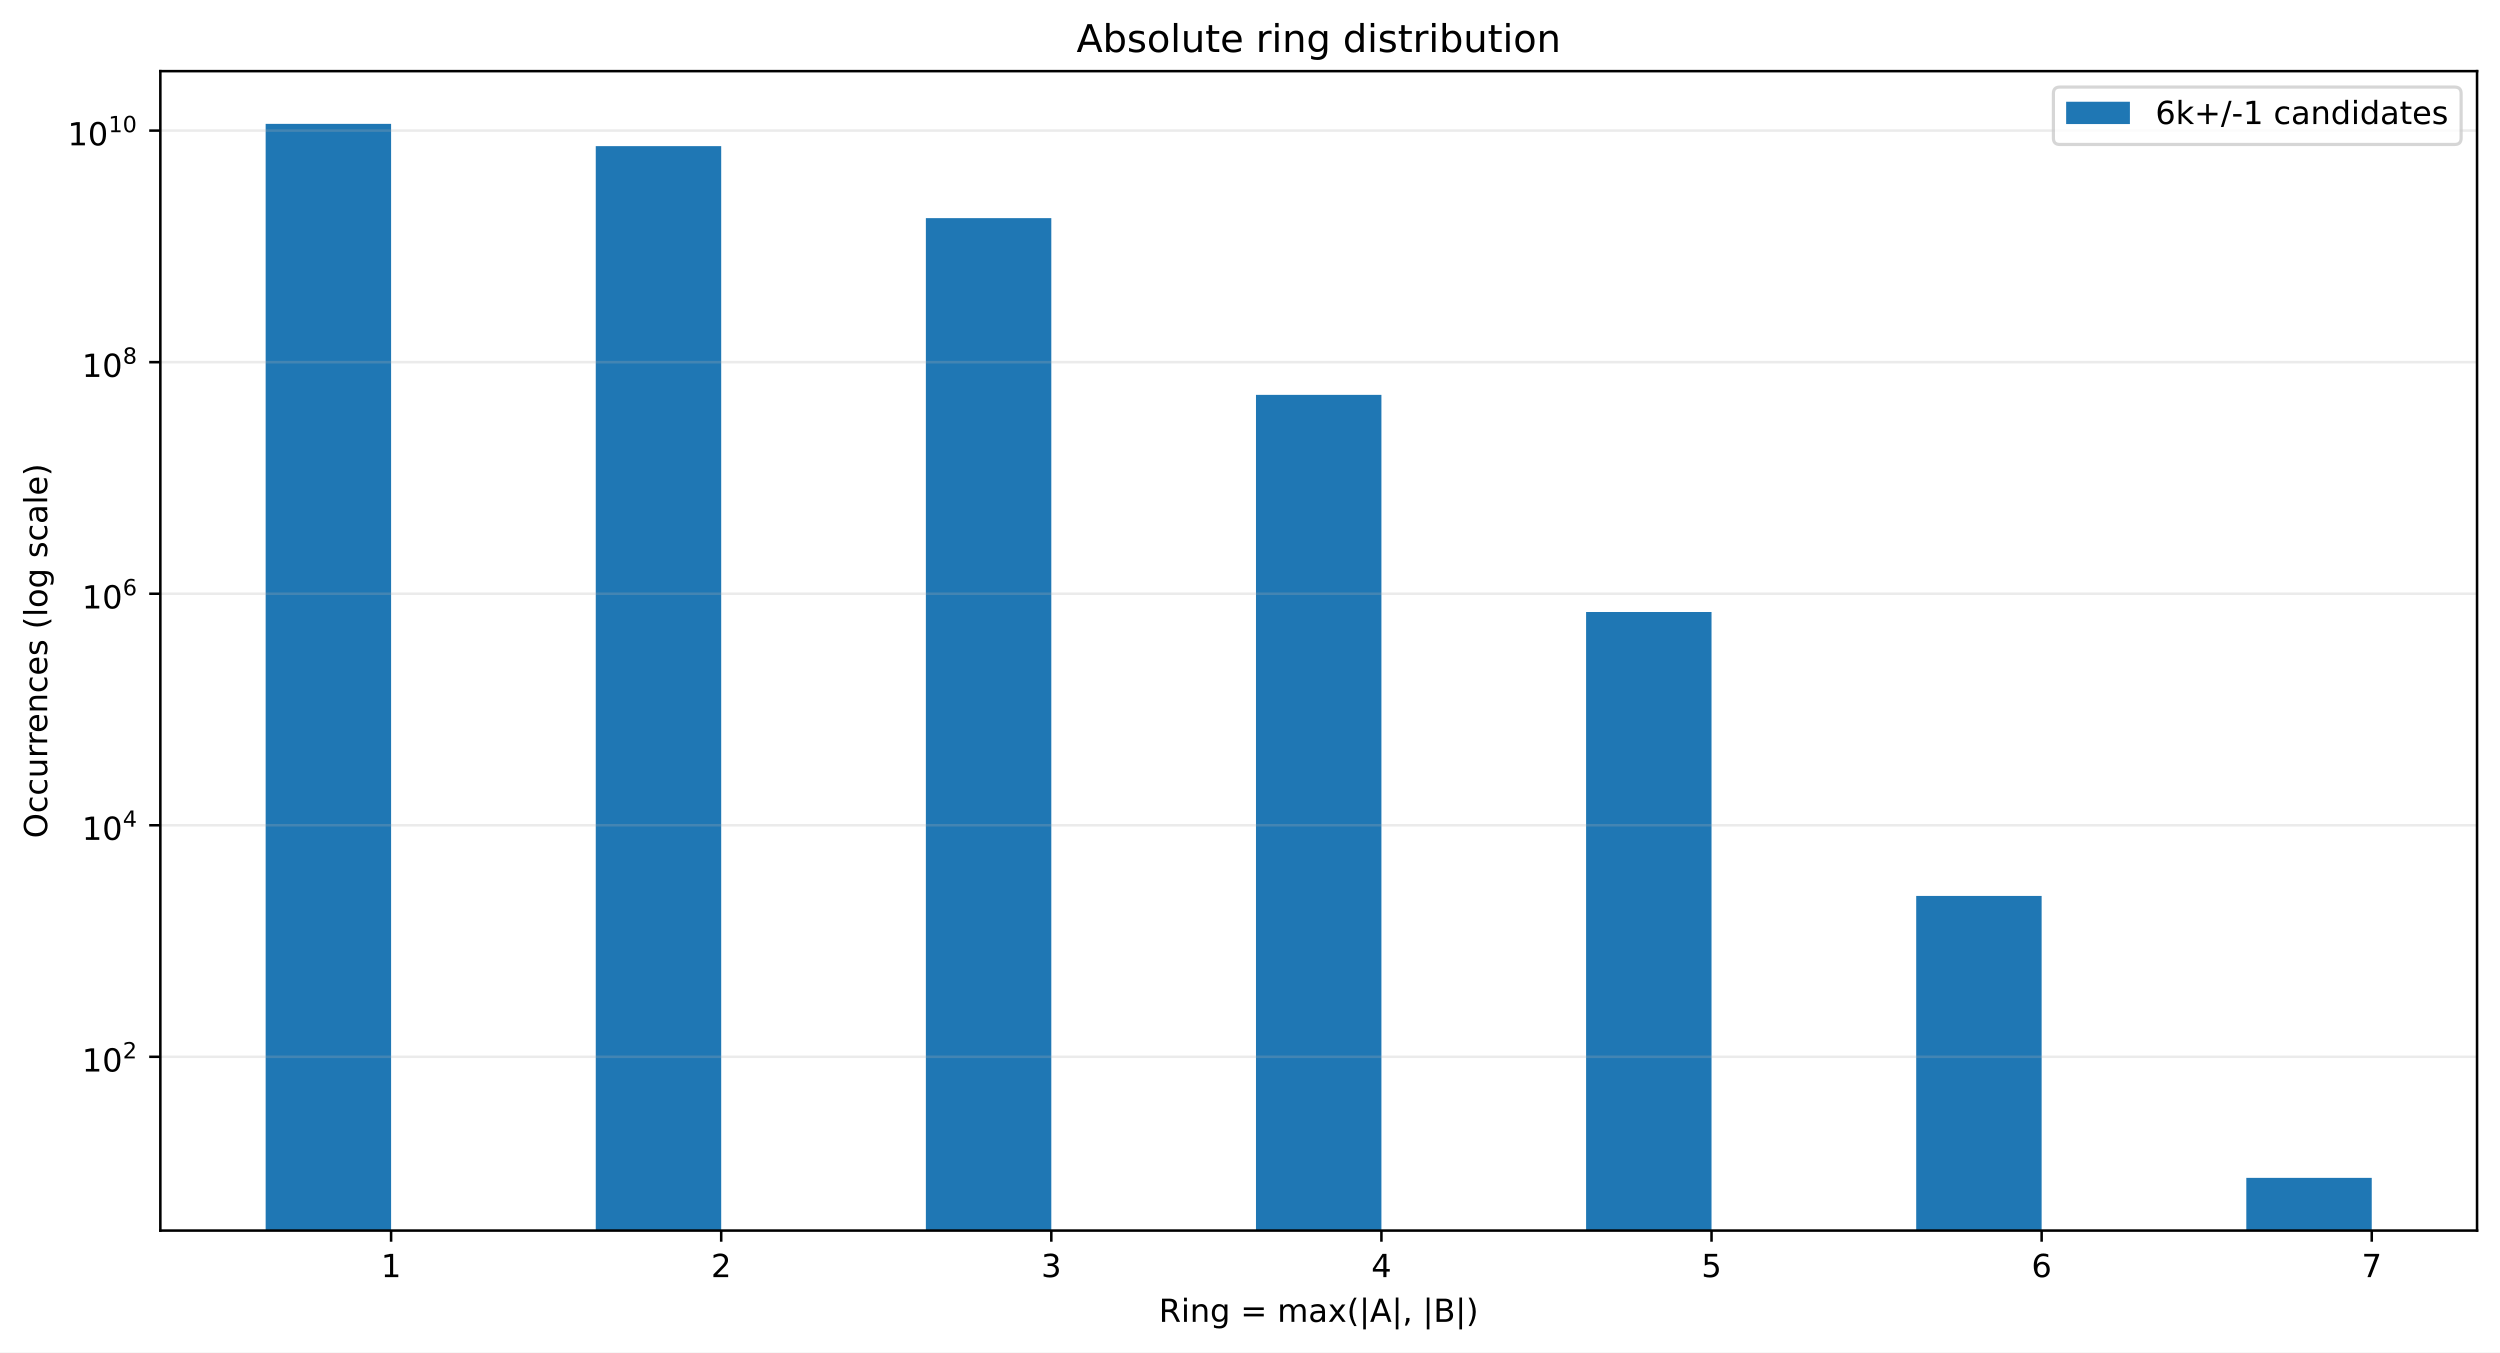
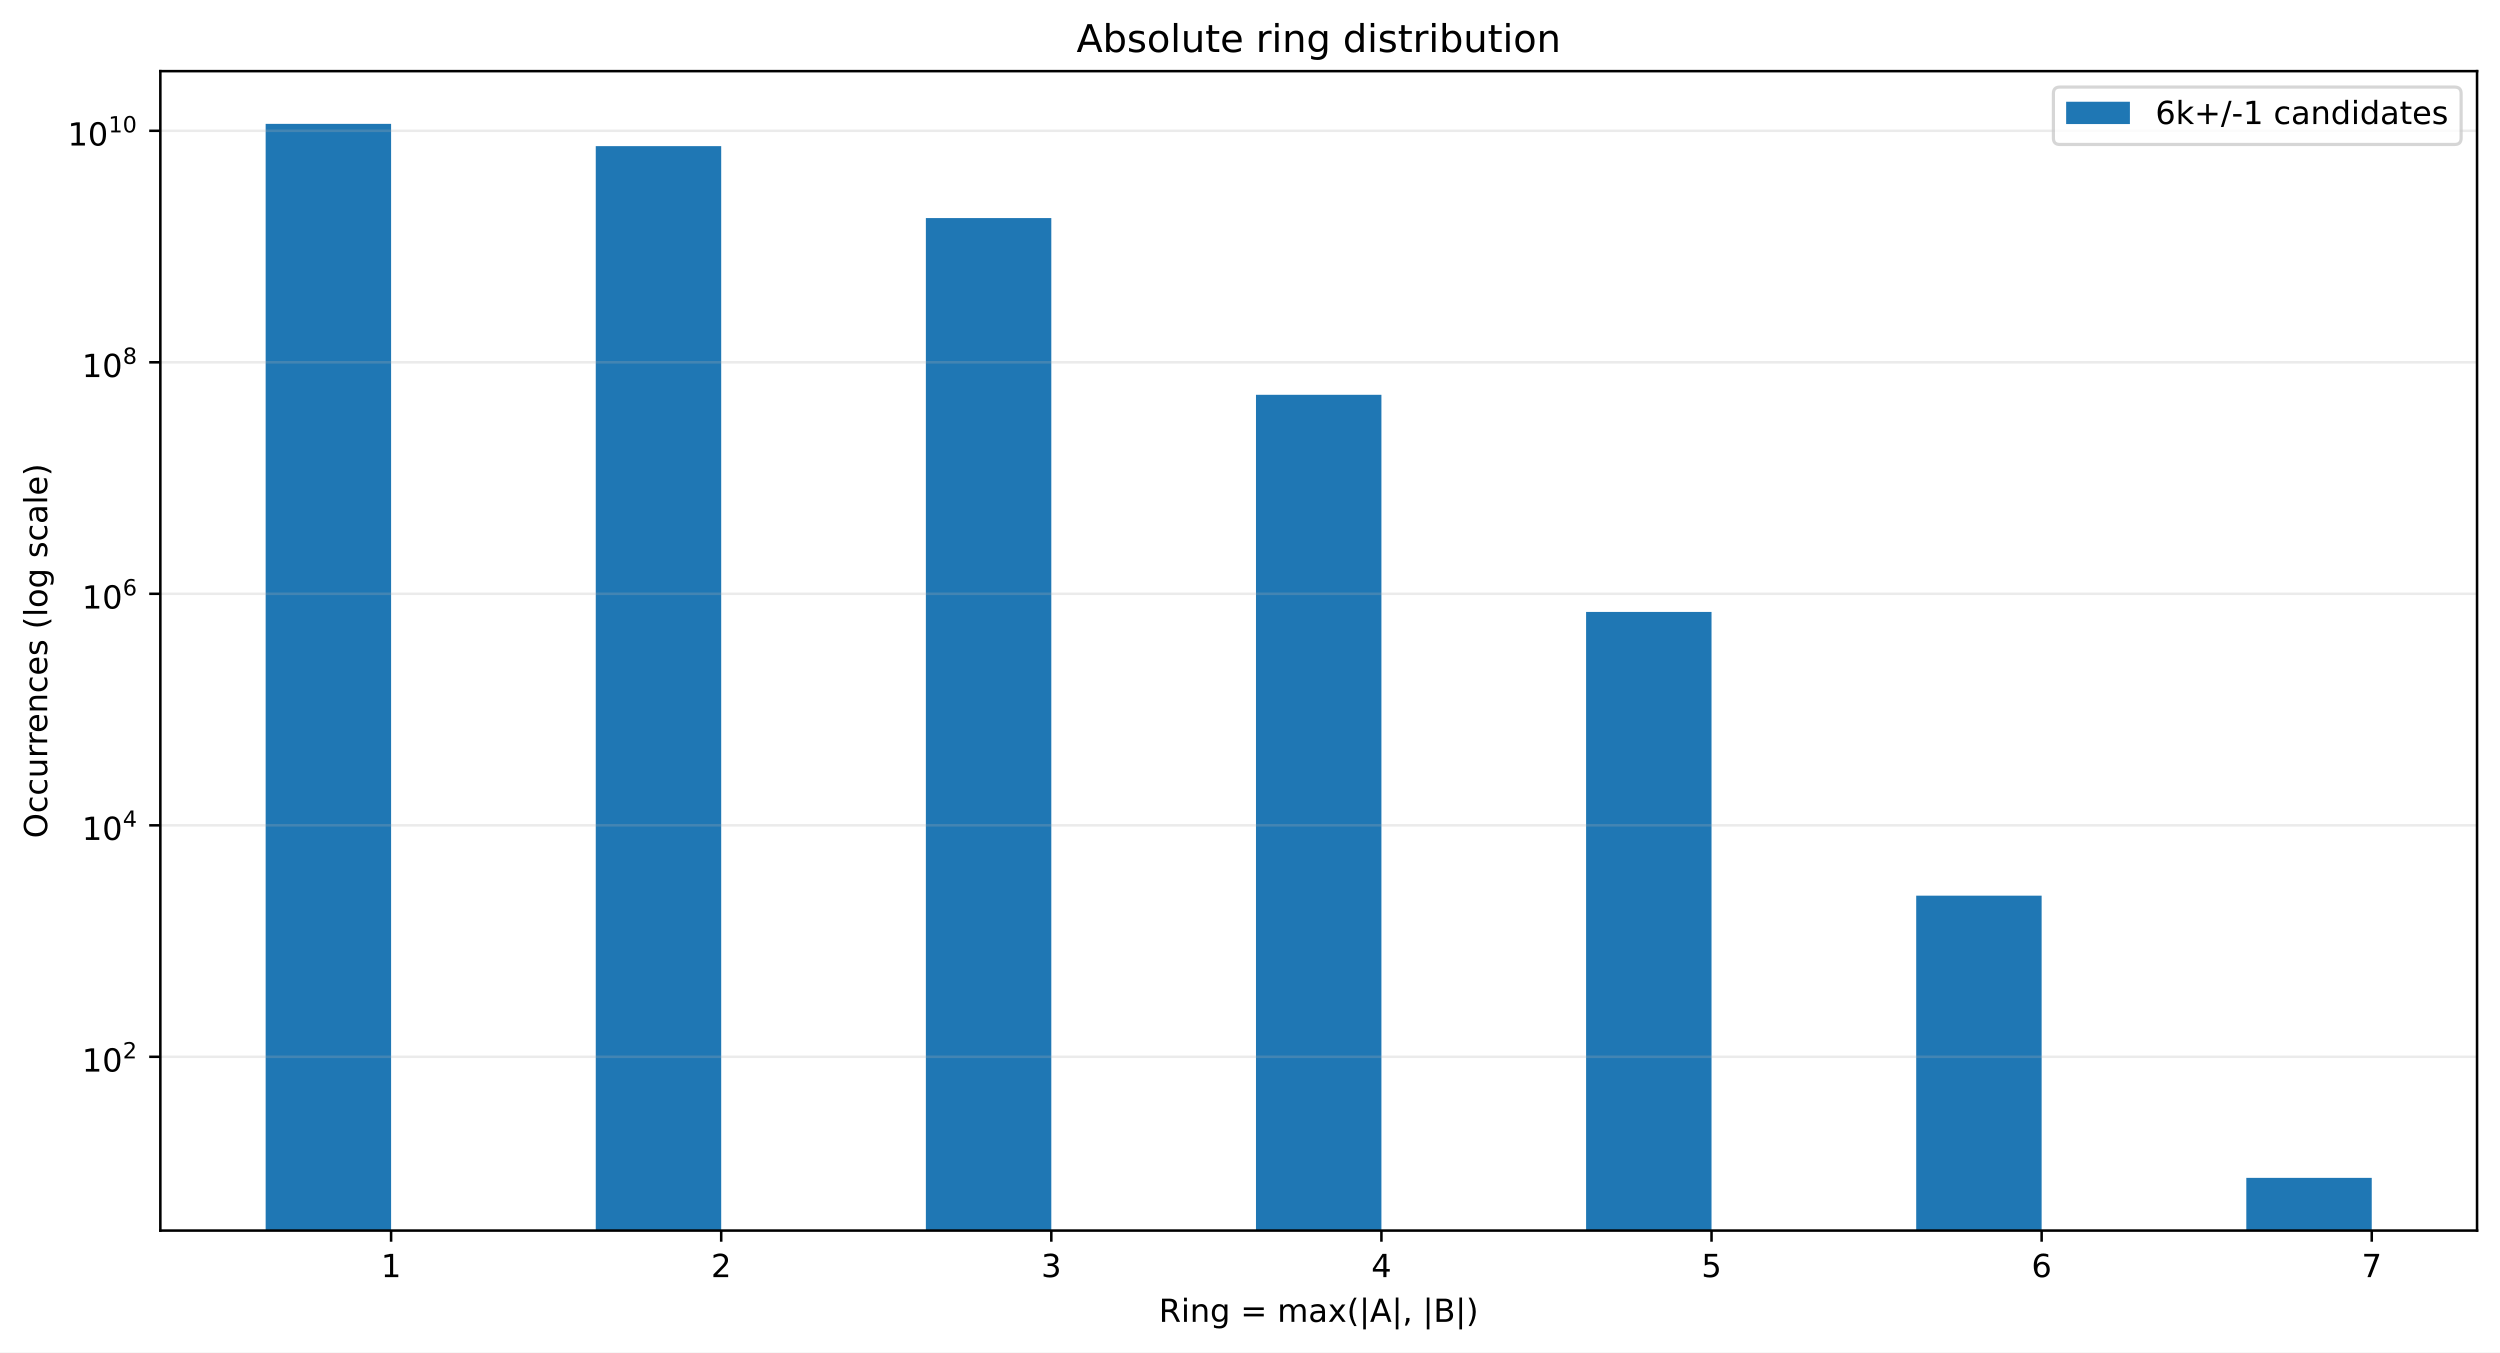
<svg xmlns="http://www.w3.org/2000/svg" xmlns:xlink="http://www.w3.org/1999/xlink" width="784.258pt" height="424.28pt" viewBox="0 0 784.258 424.28" version="1.1">
  <defs>
    <style type="text/css">*{stroke-linejoin: round; stroke-linecap: butt}</style>
  </defs>
  <g id="figure_1">
    <g id="patch_1">
      <path d="M 0 424.28  L 784.258 424.28  L 784.258 0  L 0 0  z " style="fill: #ffffff" />
    </g>
    <g id="axes_1">
      <g id="patch_2">
        <path d="M 50.301 386.036  L 777.058 386.036  L 777.058 22.318  L 50.301 22.318  z " style="fill: #ffffff" />
      </g>
      <g id="patch_3">
-         <path d="M 83.335 36722.651  L 122.687 36722.651  L 122.687 38.851  L 83.335 38.851  z " clip-path="url(#pe3f4ce4b33)" style="fill: #1f77b4" />
+         <path d="M 83.335 36716.42  L 122.687 36716.42  L 122.687 38.851  L 83.335 38.851  z " clip-path="url(#p24b61b0ea2)" style="fill: #1f77b4" />
      </g>
      <g id="patch_4">
-         <path d="M 186.891 36722.651  L 226.243 36722.651  L 226.243 45.841  L 186.891 45.841  z " clip-path="url(#pe3f4ce4b33)" style="fill: #1f77b4" />
+         <path d="M 186.891 36716.42  L 226.243 36716.42  L 226.243 45.84  L 186.891 45.84  z " clip-path="url(#p24b61b0ea2)" style="fill: #1f77b4" />
      </g>
      <g id="patch_5">
-         <path d="M 290.448 36722.651  L 329.799 36722.651  L 329.799 68.42  L 290.448 68.42  z " clip-path="url(#pe3f4ce4b33)" style="fill: #1f77b4" />
+         <path d="M 290.448 36716.42  L 329.799 36716.42  L 329.799 68.415  L 290.448 68.415  z " clip-path="url(#p24b61b0ea2)" style="fill: #1f77b4" />
      </g>
      <g id="patch_6">
-         <path d="M 394.004 36722.651  L 433.355 36722.651  L 433.355 123.865  L 394.004 123.865  z " clip-path="url(#pe3f4ce4b33)" style="fill: #1f77b4" />
+         <path d="M 394.004 36716.42  L 433.355 36716.42  L 433.355 123.85  L 394.004 123.85  z " clip-path="url(#p24b61b0ea2)" style="fill: #1f77b4" />
      </g>
      <g id="patch_7">
-         <path d="M 497.56 36722.651  L 536.912 36722.651  L 536.912 191.987  L 497.56 191.987  z " clip-path="url(#pe3f4ce4b33)" style="fill: #1f77b4" />
+         <path d="M 497.56 36716.42  L 536.912 36716.42  L 536.912 191.96  L 497.56 191.96  z " clip-path="url(#p24b61b0ea2)" style="fill: #1f77b4" />
      </g>
      <g id="patch_8">
-         <path d="M 601.116 36722.651  L 640.468 36722.651  L 640.468 281.058  L 601.116 281.058  z " clip-path="url(#pe3f4ce4b33)" style="fill: #1f77b4" />
+         <path d="M 601.116 36716.42  L 640.468 36716.42  L 640.468 280.983  L 601.116 280.983  z " clip-path="url(#p24b61b0ea2)" style="fill: #1f77b4" />
      </g>
      <g id="patch_9">
-         <path d="M 704.673 36722.651  L 744.024 36722.651  L 744.024 369.503  L 704.673 369.503  z " clip-path="url(#pe3f4ce4b33)" style="fill: #1f77b4" />
+         <path d="M 704.673 36716.42  L 744.024 36716.42  L 744.024 369.503  L 704.673 369.503  z " clip-path="url(#p24b61b0ea2)" style="fill: #1f77b4" />
      </g>
      <g id="matplotlib.axis_1">
        <g id="xtick_1">
          <g id="line2d_1">
            <defs>
-               <path id="m3cfaebea37" d="M 0 0  L 0 3.5  " style="stroke: #000000; stroke-width: 0.8" />
+               <path id="m66597c83d4" d="M 0 0  L 0 3.5  " style="stroke: #000000; stroke-width: 0.8" />
            </defs>
            <g>
-               <use xlink:href="#m3cfaebea37" x="122.687" y="386.036" style="stroke: #000000; stroke-width: 0.8" />
+               <use xlink:href="#m66597c83d4" x="122.687" y="386.036" style="stroke: #000000; stroke-width: 0.8" />
            </g>
          </g>
          <g id="text_1">
            <g transform="translate(119.5053 400.6334) scale(0.1 -0.1)">
              <defs>
                <path id="DejaVuSans-14" d="M 794 531  L 1825 531  L 1825 4091  L 703 3866  L 703 4441  L 1819 4666  L 2450 4666  L 2450 531  L 3481 531  L 3481 0  L 794 0  L 794 531  z " transform="scale(0.015625)" />
              </defs>
              <use xlink:href="#DejaVuSans-14" />
            </g>
          </g>
        </g>
        <g id="xtick_2">
          <g id="line2d_2">
            <g>
-               <use xlink:href="#m3cfaebea37" x="226.243" y="386.036" style="stroke: #000000; stroke-width: 0.8" />
+               <use xlink:href="#m66597c83d4" x="226.243" y="386.036" style="stroke: #000000; stroke-width: 0.8" />
            </g>
          </g>
          <g id="text_2">
            <g transform="translate(223.0616 400.6334) scale(0.1 -0.1)">
              <defs>
                <path id="DejaVuSans-15" d="M 1228 531  L 3431 531  L 3431 0  L 469 0  L 469 531  Q 828 903 1448 1529  Q 2069 2156 2228 2338  Q 2531 2678 2651 2914  Q 2772 3150 2772 3378  Q 2772 3750 2511 3984  Q 2250 4219 1831 4219  Q 1534 4219 1204 4116  Q 875 4013 500 3803  L 500 4441  Q 881 4594 1212 4672  Q 1544 4750 1819 4750  Q 2544 4750 2975 4387  Q 3406 4025 3406 3419  Q 3406 3131 3298 2873  Q 3191 2616 2906 2266  Q 2828 2175 2409 1742  Q 1991 1309 1228 531  z " transform="scale(0.015625)" />
              </defs>
              <use xlink:href="#DejaVuSans-15" />
            </g>
          </g>
        </g>
        <g id="xtick_3">
          <g id="line2d_3">
            <g>
-               <use xlink:href="#m3cfaebea37" x="329.799" y="386.036" style="stroke: #000000; stroke-width: 0.8" />
+               <use xlink:href="#m66597c83d4" x="329.799" y="386.036" style="stroke: #000000; stroke-width: 0.8" />
            </g>
          </g>
          <g id="text_3">
            <g transform="translate(326.6178 400.6334) scale(0.1 -0.1)">
              <defs>
                <path id="DejaVuSans-16" d="M 2597 2516  Q 3050 2419 3304 2112  Q 3559 1806 3559 1356  Q 3559 666 3084 287  Q 2609 -91 1734 -91  Q 1441 -91 1130 -33  Q 819 25 488 141  L 488 750  Q 750 597 1062 519  Q 1375 441 1716 441  Q 2309 441 2620 675  Q 2931 909 2931 1356  Q 2931 1769 2642 2001  Q 2353 2234 1838 2234  L 1294 2234  L 1294 2753  L 1863 2753  Q 2328 2753 2575 2939  Q 2822 3125 2822 3475  Q 2822 3834 2567 4026  Q 2313 4219 1838 4219  Q 1578 4219 1281 4162  Q 984 4106 628 3988  L 628 4550  Q 988 4650 1302 4700  Q 1616 4750 1894 4750  Q 2613 4750 3031 4423  Q 3450 4097 3450 3541  Q 3450 3153 3228 2886  Q 3006 2619 2597 2516  z " transform="scale(0.015625)" />
              </defs>
              <use xlink:href="#DejaVuSans-16" />
            </g>
          </g>
        </g>
        <g id="xtick_4">
          <g id="line2d_4">
            <g>
-               <use xlink:href="#m3cfaebea37" x="433.355" y="386.036" style="stroke: #000000; stroke-width: 0.8" />
+               <use xlink:href="#m66597c83d4" x="433.355" y="386.036" style="stroke: #000000; stroke-width: 0.8" />
            </g>
          </g>
          <g id="text_4">
            <g transform="translate(430.174 400.6334) scale(0.1 -0.1)">
              <defs>
                <path id="DejaVuSans-17" d="M 2419 4116  L 825 1625  L 2419 1625  L 2419 4116  z M 2253 4666  L 3047 4666  L 3047 1625  L 3713 1625  L 3713 1100  L 3047 1100  L 3047 0  L 2419 0  L 2419 1100  L 313 1100  L 313 1709  L 2253 4666  z " transform="scale(0.015625)" />
              </defs>
              <use xlink:href="#DejaVuSans-17" />
            </g>
          </g>
        </g>
        <g id="xtick_5">
          <g id="line2d_5">
            <g>
-               <use xlink:href="#m3cfaebea37" x="536.912" y="386.036" style="stroke: #000000; stroke-width: 0.8" />
+               <use xlink:href="#m66597c83d4" x="536.912" y="386.036" style="stroke: #000000; stroke-width: 0.8" />
            </g>
          </g>
          <g id="text_5">
            <g transform="translate(533.7303 400.6334) scale(0.1 -0.1)">
              <defs>
                <path id="DejaVuSans-18" d="M 691 4666  L 3169 4666  L 3169 4134  L 1269 4134  L 1269 2991  Q 1406 3038 1543 3061  Q 1681 3084 1819 3084  Q 2600 3084 3056 2656  Q 3513 2228 3513 1497  Q 3513 744 3044 326  Q 2575 -91 1722 -91  Q 1428 -91 1123 -41  Q 819 9 494 109  L 494 744  Q 775 591 1075 516  Q 1375 441 1709 441  Q 2250 441 2565 725  Q 2881 1009 2881 1497  Q 2881 1984 2565 2268  Q 2250 2553 1709 2553  Q 1456 2553 1204 2497  Q 953 2441 691 2322  L 691 4666  z " transform="scale(0.015625)" />
              </defs>
              <use xlink:href="#DejaVuSans-18" />
            </g>
          </g>
        </g>
        <g id="xtick_6">
          <g id="line2d_6">
            <g>
-               <use xlink:href="#m3cfaebea37" x="640.468" y="386.036" style="stroke: #000000; stroke-width: 0.8" />
+               <use xlink:href="#m66597c83d4" x="640.468" y="386.036" style="stroke: #000000; stroke-width: 0.8" />
            </g>
          </g>
          <g id="text_6">
            <g transform="translate(637.2865 400.6334) scale(0.1 -0.1)">
              <defs>
                <path id="DejaVuSans-19" d="M 2113 2584  Q 1688 2584 1439 2293  Q 1191 2003 1191 1497  Q 1191 994 1439 701  Q 1688 409 2113 409  Q 2538 409 2786 701  Q 3034 994 3034 1497  Q 3034 2003 2786 2293  Q 2538 2584 2113 2584  z M 3366 4563  L 3366 3988  Q 3128 4100 2886 4159  Q 2644 4219 2406 4219  Q 1781 4219 1451 3797  Q 1122 3375 1075 2522  Q 1259 2794 1537 2939  Q 1816 3084 2150 3084  Q 2853 3084 3261 2657  Q 3669 2231 3669 1497  Q 3669 778 3244 343  Q 2819 -91 2113 -91  Q 1303 -91 875 529  Q 447 1150 447 2328  Q 447 3434 972 4092  Q 1497 4750 2381 4750  Q 2619 4750 2861 4703  Q 3103 4656 3366 4563  z " transform="scale(0.015625)" />
              </defs>
              <use xlink:href="#DejaVuSans-19" />
            </g>
          </g>
        </g>
        <g id="xtick_7">
          <g id="line2d_7">
            <g>
-               <use xlink:href="#m3cfaebea37" x="744.024" y="386.036" style="stroke: #000000; stroke-width: 0.8" />
+               <use xlink:href="#m66597c83d4" x="744.024" y="386.036" style="stroke: #000000; stroke-width: 0.8" />
            </g>
          </g>
          <g id="text_7">
            <g transform="translate(740.8427 400.6334) scale(0.1 -0.1)">
              <defs>
                <path id="DejaVuSans-1a" d="M 525 4666  L 3525 4666  L 3525 4397  L 1831 0  L 1172 0  L 2766 4134  L 525 4134  L 525 4666  z " transform="scale(0.015625)" />
              </defs>
              <use xlink:href="#DejaVuSans-1a" />
            </g>
          </g>
        </g>
        <g id="text_8">
          <g transform="translate(363.5437 414.678) scale(0.1 -0.1)">
            <defs>
              <path id="DejaVuSans-35" d="M 2841 2188  Q 3044 2119 3236 1894  Q 3428 1669 3622 1275  L 4263 0  L 3584 0  L 2988 1197  Q 2756 1666 2539 1819  Q 2322 1972 1947 1972  L 1259 1972  L 1259 0  L 628 0  L 628 4666  L 2053 4666  Q 2853 4666 3247 4331  Q 3641 3997 3641 3322  Q 3641 2881 3436 2590  Q 3231 2300 2841 2188  z M 1259 4147  L 1259 2491  L 2053 2491  Q 2509 2491 2742 2702  Q 2975 2913 2975 3322  Q 2975 3731 2742 3939  Q 2509 4147 2053 4147  L 1259 4147  z " transform="scale(0.015625)" />
              <path id="DejaVuSans-4c" d="M 603 3500  L 1178 3500  L 1178 0  L 603 0  L 603 3500  z M 603 4863  L 1178 4863  L 1178 4134  L 603 4134  L 603 4863  z " transform="scale(0.015625)" />
              <path id="DejaVuSans-51" d="M 3513 2113  L 3513 0  L 2938 0  L 2938 2094  Q 2938 2591 2744 2837  Q 2550 3084 2163 3084  Q 1697 3084 1428 2787  Q 1159 2491 1159 1978  L 1159 0  L 581 0  L 581 3500  L 1159 3500  L 1159 2956  Q 1366 3272 1645 3428  Q 1925 3584 2291 3584  Q 2894 3584 3203 3211  Q 3513 2838 3513 2113  z " transform="scale(0.015625)" />
              <path id="DejaVuSans-4a" d="M 2906 1791  Q 2906 2416 2648 2759  Q 2391 3103 1925 3103  Q 1463 3103 1205 2759  Q 947 2416 947 1791  Q 947 1169 1205 825  Q 1463 481 1925 481  Q 2391 481 2648 825  Q 2906 1169 2906 1791  z M 3481 434  Q 3481 -459 3084 -895  Q 2688 -1331 1869 -1331  Q 1566 -1331 1297 -1286  Q 1028 -1241 775 -1147  L 775 -588  Q 1028 -725 1275 -790  Q 1522 -856 1778 -856  Q 2344 -856 2625 -561  Q 2906 -266 2906 331  L 2906 616  Q 2728 306 2450 153  Q 2172 0 1784 0  Q 1141 0 747 490  Q 353 981 353 1791  Q 353 2603 747 3093  Q 1141 3584 1784 3584  Q 2172 3584 2450 3431  Q 2728 3278 2906 2969  L 2906 3500  L 3481 3500  L 3481 434  z " transform="scale(0.015625)" />
              <path id="DejaVuSans-3" transform="scale(0.015625)" />
              <path id="DejaVuSans-20" d="M 678 2906  L 4684 2906  L 4684 2381  L 678 2381  L 678 2906  z M 678 1631  L 4684 1631  L 4684 1100  L 678 1100  L 678 1631  z " transform="scale(0.015625)" />
              <path id="DejaVuSans-50" d="M 3328 2828  Q 3544 3216 3844 3400  Q 4144 3584 4550 3584  Q 5097 3584 5394 3201  Q 5691 2819 5691 2113  L 5691 0  L 5113 0  L 5113 2094  Q 5113 2597 4934 2840  Q 4756 3084 4391 3084  Q 3944 3084 3684 2787  Q 3425 2491 3425 1978  L 3425 0  L 2847 0  L 2847 2094  Q 2847 2600 2669 2842  Q 2491 3084 2119 3084  Q 1678 3084 1418 2786  Q 1159 2488 1159 1978  L 1159 0  L 581 0  L 581 3500  L 1159 3500  L 1159 2956  Q 1356 3278 1631 3431  Q 1906 3584 2284 3584  Q 2666 3584 2933 3390  Q 3200 3197 3328 2828  z " transform="scale(0.015625)" />
              <path id="DejaVuSans-44" d="M 2194 1759  Q 1497 1759 1228 1600  Q 959 1441 959 1056  Q 959 750 1161 570  Q 1363 391 1709 391  Q 2188 391 2477 730  Q 2766 1069 2766 1631  L 2766 1759  L 2194 1759  z M 3341 1997  L 3341 0  L 2766 0  L 2766 531  Q 2569 213 2275 61  Q 1981 -91 1556 -91  Q 1019 -91 701 211  Q 384 513 384 1019  Q 384 1609 779 1909  Q 1175 2209 1959 2209  L 2766 2209  L 2766 2266  Q 2766 2663 2505 2880  Q 2244 3097 1772 3097  Q 1472 3097 1187 3025  Q 903 2953 641 2809  L 641 3341  Q 956 3463 1253 3523  Q 1550 3584 1831 3584  Q 2591 3584 2966 3190  Q 3341 2797 3341 1997  z " transform="scale(0.015625)" />
              <path id="DejaVuSans-5b" d="M 3513 3500  L 2247 1797  L 3578 0  L 2900 0  L 1881 1375  L 863 0  L 184 0  L 1544 1831  L 300 3500  L 978 3500  L 1906 2253  L 2834 3500  L 3513 3500  z " transform="scale(0.015625)" />
              <path id="DejaVuSans-b" d="M 1984 4856  Q 1566 4138 1362 3434  Q 1159 2731 1159 2009  Q 1159 1288 1364 580  Q 1569 -128 1984 -844  L 1484 -844  Q 1016 -109 783 600  Q 550 1309 550 2009  Q 550 2706 781 3412  Q 1013 4119 1484 4856  L 1984 4856  z " transform="scale(0.015625)" />
              <path id="DejaVuSans-5f" d="M 1344 4891  L 1344 -1509  L 813 -1509  L 813 4891  L 1344 4891  z " transform="scale(0.015625)" />
              <path id="DejaVuSans-24" d="M 2188 4044  L 1331 1722  L 3047 1722  L 2188 4044  z M 1831 4666  L 2547 4666  L 4325 0  L 3669 0  L 3244 1197  L 1141 1197  L 716 0  L 50 0  L 1831 4666  z " transform="scale(0.015625)" />
              <path id="DejaVuSans-f" d="M 750 794  L 1409 794  L 1409 256  L 897 -744  L 494 -744  L 750 256  L 750 794  z " transform="scale(0.015625)" />
              <path id="DejaVuSans-25" d="M 1259 2228  L 1259 519  L 2272 519  Q 2781 519 3026 730  Q 3272 941 3272 1375  Q 3272 1813 3026 2020  Q 2781 2228 2272 2228  L 1259 2228  z M 1259 4147  L 1259 2741  L 2194 2741  Q 2656 2741 2882 2914  Q 3109 3088 3109 3444  Q 3109 3797 2882 3972  Q 2656 4147 2194 4147  L 1259 4147  z M 628 4666  L 2241 4666  Q 2963 4666 3353 4366  Q 3744 4066 3744 3513  Q 3744 3084 3544 2831  Q 3344 2578 2956 2516  Q 3422 2416 3680 2098  Q 3938 1781 3938 1306  Q 3938 681 3513 340  Q 3088 0 2303 0  L 628 0  L 628 4666  z " transform="scale(0.015625)" />
              <path id="DejaVuSans-c" d="M 513 4856  L 1013 4856  Q 1481 4119 1714 3412  Q 1947 2706 1947 2009  Q 1947 1309 1714 600  Q 1481 -109 1013 -844  L 513 -844  Q 928 -128 1133 580  Q 1338 1288 1338 2009  Q 1338 2731 1133 3434  Q 928 4138 513 4856  z " transform="scale(0.015625)" />
            </defs>
            <use xlink:href="#DejaVuSans-35" />
            <use xlink:href="#DejaVuSans-4c" transform="translate(69.48438 0)" />
            <use xlink:href="#DejaVuSans-51" transform="translate(97.26562 0)" />
            <use xlink:href="#DejaVuSans-4a" transform="translate(160.6406 0)" />
            <use xlink:href="#DejaVuSans-3" transform="translate(224.125 0)" />
            <use xlink:href="#DejaVuSans-20" transform="translate(255.9062 0)" />
            <use xlink:href="#DejaVuSans-3" transform="translate(339.7031 0)" />
            <use xlink:href="#DejaVuSans-50" transform="translate(371.4844 0)" />
            <use xlink:href="#DejaVuSans-44" transform="translate(468.8906 0)" />
            <use xlink:href="#DejaVuSans-5b" transform="translate(530.1719 0)" />
            <use xlink:href="#DejaVuSans-b" transform="translate(589.3594 0)" />
            <use xlink:href="#DejaVuSans-5f" transform="translate(628.375 0)" />
            <use xlink:href="#DejaVuSans-24" transform="translate(662.0625 0)" />
            <use xlink:href="#DejaVuSans-5f" transform="translate(730.4688 0)" />
            <use xlink:href="#DejaVuSans-f" transform="translate(764.1562 0)" />
            <use xlink:href="#DejaVuSans-3" transform="translate(795.9375 0)" />
            <use xlink:href="#DejaVuSans-5f" transform="translate(827.7188 0)" />
            <use xlink:href="#DejaVuSans-25" transform="translate(861.4062 0)" />
            <use xlink:href="#DejaVuSans-5f" transform="translate(930.0156 0)" />
            <use xlink:href="#DejaVuSans-c" transform="translate(963.7031 0)" />
          </g>
        </g>
      </g>
      <g id="matplotlib.axis_2">
        <g id="ytick_1">
          <g id="line2d_8">
-             <path d="M 50.301 331.523  L 777.058 331.523  " clip-path="url(#pe3f4ce4b33)" style="fill: none; stroke: #b0b0b0; stroke-opacity: 0.25; stroke-width: 0.8; stroke-linecap: square" />
+             <path d="M 50.301 331.529  L 777.058 331.529  " clip-path="url(#p24b61b0ea2)" style="fill: none; stroke: #b0b0b0; stroke-opacity: 0.25; stroke-width: 0.8; stroke-linecap: square" />
          </g>
          <g id="line2d_9">
            <defs>
-               <path id="mc98a729471" d="M 0 0  L -3.5 0  " style="stroke: #000000; stroke-width: 0.8" />
+               <path id="mf4c6f625c7" d="M 0 0  L -3.5 0  " style="stroke: #000000; stroke-width: 0.8" />
            </defs>
            <g>
-               <use xlink:href="#mc98a729471" x="50.301" y="331.523" style="stroke: #000000; stroke-width: 0.8" />
+               <use xlink:href="#mf4c6f625c7" x="50.301" y="331.529" style="stroke: #000000; stroke-width: 0.8" />
            </g>
          </g>
          <g id="text_9">
-             <g transform="translate(25.70078 336.2228) scale(0.1 -0.1)">
+             <g transform="translate(25.70078 336.2293) scale(0.1 -0.1)">
              <defs>
                <path id="DejaVuSans-13" d="M 2034 4250  Q 1547 4250 1301 3770  Q 1056 3291 1056 2328  Q 1056 1369 1301 889  Q 1547 409 2034 409  Q 2525 409 2770 889  Q 3016 1369 3016 2328  Q 3016 3291 2770 3770  Q 2525 4250 2034 4250  z M 2034 4750  Q 2819 4750 3233 4129  Q 3647 3509 3647 2328  Q 3647 1150 3233 529  Q 2819 -91 2034 -91  Q 1250 -91 836 529  Q 422 1150 422 2328  Q 422 3509 836 4129  Q 1250 4750 2034 4750  z " transform="scale(0.015625)" />
              </defs>
              <use xlink:href="#DejaVuSans-14" transform="translate(0 0.746875)" />
              <use xlink:href="#DejaVuSans-13" transform="translate(63.62305 0.746875)" />
              <use xlink:href="#DejaVuSans-15" transform="translate(128.2031 42.04688) scale(0.7)" />
            </g>
          </g>
        </g>
        <g id="ytick_2">
          <g id="line2d_10">
-             <path d="M 50.301 258.886  L 777.058 258.886  " clip-path="url(#pe3f4ce4b33)" style="fill: none; stroke: #b0b0b0; stroke-opacity: 0.25; stroke-width: 0.8; stroke-linecap: square" />
+             <path d="M 50.301 258.905  L 777.058 258.905  " clip-path="url(#p24b61b0ea2)" style="fill: none; stroke: #b0b0b0; stroke-opacity: 0.25; stroke-width: 0.8; stroke-linecap: square" />
          </g>
          <g id="line2d_11">
            <g>
-               <use xlink:href="#mc98a729471" x="50.301" y="258.886" style="stroke: #000000; stroke-width: 0.8" />
+               <use xlink:href="#mf4c6f625c7" x="50.301" y="258.905" style="stroke: #000000; stroke-width: 0.8" />
            </g>
          </g>
          <g id="text_10">
-             <g transform="translate(25.70078 263.5358) scale(0.1 -0.1)">
+             <g transform="translate(25.70078 263.5548) scale(0.1 -0.1)">
              <use xlink:href="#DejaVuSans-14" transform="translate(0 0.665625)" />
              <use xlink:href="#DejaVuSans-13" transform="translate(63.62305 0.665625)" />
              <use xlink:href="#DejaVuSans-17" transform="translate(128.2031 41.96563) scale(0.7)" />
            </g>
          </g>
        </g>
        <g id="ytick_3">
          <g id="line2d_12">
-             <path d="M 50.301 186.249  L 777.058 186.249  " clip-path="url(#pe3f4ce4b33)" style="fill: none; stroke: #b0b0b0; stroke-opacity: 0.25; stroke-width: 0.8; stroke-linecap: square" />
+             <path d="M 50.301 186.28  L 777.058 186.28  " clip-path="url(#p24b61b0ea2)" style="fill: none; stroke: #b0b0b0; stroke-opacity: 0.25; stroke-width: 0.8; stroke-linecap: square" />
          </g>
          <g id="line2d_13">
            <g>
-               <use xlink:href="#mc98a729471" x="50.301" y="186.249" style="stroke: #000000; stroke-width: 0.8" />
+               <use xlink:href="#mf4c6f625c7" x="50.301" y="186.28" style="stroke: #000000; stroke-width: 0.8" />
            </g>
          </g>
          <g id="text_11">
-             <g transform="translate(25.70078 190.9489) scale(0.1 -0.1)">
+             <g transform="translate(25.70078 190.9803) scale(0.1 -0.1)">
              <use xlink:href="#DejaVuSans-14" transform="translate(0 0.746875)" />
              <use xlink:href="#DejaVuSans-13" transform="translate(63.62305 0.746875)" />
              <use xlink:href="#DejaVuSans-19" transform="translate(128.2031 42.04688) scale(0.7)" />
            </g>
          </g>
        </g>
        <g id="ytick_4">
          <g id="line2d_14">
-             <path d="M 50.301 113.612  L 777.058 113.612  " clip-path="url(#pe3f4ce4b33)" style="fill: none; stroke: #b0b0b0; stroke-opacity: 0.25; stroke-width: 0.8; stroke-linecap: square" />
+             <path d="M 50.301 113.656  L 777.058 113.656  " clip-path="url(#p24b61b0ea2)" style="fill: none; stroke: #b0b0b0; stroke-opacity: 0.25; stroke-width: 0.8; stroke-linecap: square" />
          </g>
          <g id="line2d_15">
            <g>
-               <use xlink:href="#mc98a729471" x="50.301" y="113.612" style="stroke: #000000; stroke-width: 0.8" />
+               <use xlink:href="#mf4c6f625c7" x="50.301" y="113.656" style="stroke: #000000; stroke-width: 0.8" />
            </g>
          </g>
          <g id="text_12">
-             <g transform="translate(25.70078 118.3119) scale(0.1 -0.1)">
+             <g transform="translate(25.70078 118.3557) scale(0.1 -0.1)">
              <defs>
                <path id="DejaVuSans-1b" d="M 2034 2216  Q 1584 2216 1326 1975  Q 1069 1734 1069 1313  Q 1069 891 1326 650  Q 1584 409 2034 409  Q 2484 409 2743 651  Q 3003 894 3003 1313  Q 3003 1734 2745 1975  Q 2488 2216 2034 2216  z M 1403 2484  Q 997 2584 770 2862  Q 544 3141 544 3541  Q 544 4100 942 4425  Q 1341 4750 2034 4750  Q 2731 4750 3128 4425  Q 3525 4100 3525 3541  Q 3525 3141 3298 2862  Q 3072 2584 2669 2484  Q 3125 2378 3379 2068  Q 3634 1759 3634 1313  Q 3634 634 3220 271  Q 2806 -91 2034 -91  Q 1263 -91 848 271  Q 434 634 434 1313  Q 434 1759 690 2068  Q 947 2378 1403 2484  z M 1172 3481  Q 1172 3119 1398 2916  Q 1625 2713 2034 2713  Q 2441 2713 2670 2916  Q 2900 3119 2900 3481  Q 2900 3844 2670 4047  Q 2441 4250 2034 4250  Q 1625 4250 1398 4047  Q 1172 3844 1172 3481  z " transform="scale(0.015625)" />
              </defs>
              <use xlink:href="#DejaVuSans-14" transform="translate(0 0.746875)" />
              <use xlink:href="#DejaVuSans-13" transform="translate(63.62305 0.746875)" />
              <use xlink:href="#DejaVuSans-1b" transform="translate(128.2031 42.04688) scale(0.7)" />
            </g>
          </g>
        </g>
        <g id="ytick_5">
          <g id="line2d_16">
-             <path d="M 50.301 40.975  L 777.058 40.975  " clip-path="url(#pe3f4ce4b33)" style="fill: none; stroke: #b0b0b0; stroke-opacity: 0.25; stroke-width: 0.8; stroke-linecap: square" />
+             <path d="M 50.301 41.031  L 777.058 41.031  " clip-path="url(#p24b61b0ea2)" style="fill: none; stroke: #b0b0b0; stroke-opacity: 0.25; stroke-width: 0.8; stroke-linecap: square" />
          </g>
          <g id="line2d_17">
            <g>
-               <use xlink:href="#mc98a729471" x="50.301" y="40.975" style="stroke: #000000; stroke-width: 0.8" />
+               <use xlink:href="#mf4c6f625c7" x="50.301" y="41.031" style="stroke: #000000; stroke-width: 0.8" />
            </g>
          </g>
          <g id="text_13">
-             <g transform="translate(21.20078 45.6749) scale(0.1 -0.1)">
+             <g transform="translate(21.20078 45.73121) scale(0.1 -0.1)">
              <use xlink:href="#DejaVuSans-14" transform="translate(0 0.746875)" />
              <use xlink:href="#DejaVuSans-13" transform="translate(63.62305 0.746875)" />
              <use xlink:href="#DejaVuSans-14" transform="translate(128.2031 42.04688) scale(0.7)" />
              <use xlink:href="#DejaVuSans-13" transform="translate(172.7393 42.04688) scale(0.7)" />
            </g>
          </g>
        </g>
        <g id="text_14">
          <g transform="translate(14.79844 262.9551) rotate(-90) scale(0.1 -0.1)">
            <defs>
              <path id="DejaVuSans-32" d="M 2522 4238  Q 1834 4238 1429 3725  Q 1025 3213 1025 2328  Q 1025 1447 1429 934  Q 1834 422 2522 422  Q 3209 422 3611 934  Q 4013 1447 4013 2328  Q 4013 3213 3611 3725  Q 3209 4238 2522 4238  z M 2522 4750  Q 3503 4750 4090 4092  Q 4678 3434 4678 2328  Q 4678 1225 4090 567  Q 3503 -91 2522 -91  Q 1538 -91 948 565  Q 359 1222 359 2328  Q 359 3434 948 4092  Q 1538 4750 2522 4750  z " transform="scale(0.015625)" />
              <path id="DejaVuSans-46" d="M 3122 3366  L 3122 2828  Q 2878 2963 2633 3030  Q 2388 3097 2138 3097  Q 1578 3097 1268 2742  Q 959 2388 959 1747  Q 959 1106 1268 751  Q 1578 397 2138 397  Q 2388 397 2633 464  Q 2878 531 3122 666  L 3122 134  Q 2881 22 2623 -34  Q 2366 -91 2075 -91  Q 1284 -91 818 406  Q 353 903 353 1747  Q 353 2603 823 3093  Q 1294 3584 2113 3584  Q 2378 3584 2631 3529  Q 2884 3475 3122 3366  z " transform="scale(0.015625)" />
              <path id="DejaVuSans-58" d="M 544 1381  L 544 3500  L 1119 3500  L 1119 1403  Q 1119 906 1312 657  Q 1506 409 1894 409  Q 2359 409 2629 706  Q 2900 1003 2900 1516  L 2900 3500  L 3475 3500  L 3475 0  L 2900 0  L 2900 538  Q 2691 219 2414 64  Q 2138 -91 1772 -91  Q 1169 -91 856 284  Q 544 659 544 1381  z M 1991 3584  L 1991 3584  z " transform="scale(0.015625)" />
              <path id="DejaVuSans-55" d="M 2631 2963  Q 2534 3019 2420 3045  Q 2306 3072 2169 3072  Q 1681 3072 1420 2755  Q 1159 2438 1159 1844  L 1159 0  L 581 0  L 581 3500  L 1159 3500  L 1159 2956  Q 1341 3275 1631 3429  Q 1922 3584 2338 3584  Q 2397 3584 2469 3576  Q 2541 3569 2628 3553  L 2631 2963  z " transform="scale(0.015625)" />
              <path id="DejaVuSans-48" d="M 3597 1894  L 3597 1613  L 953 1613  Q 991 1019 1311 708  Q 1631 397 2203 397  Q 2534 397 2845 478  Q 3156 559 3463 722  L 3463 178  Q 3153 47 2828 -22  Q 2503 -91 2169 -91  Q 1331 -91 842 396  Q 353 884 353 1716  Q 353 2575 817 3079  Q 1281 3584 2069 3584  Q 2775 3584 3186 3129  Q 3597 2675 3597 1894  z M 3022 2063  Q 3016 2534 2758 2815  Q 2500 3097 2075 3097  Q 1594 3097 1305 2825  Q 1016 2553 972 2059  L 3022 2063  z " transform="scale(0.015625)" />
              <path id="DejaVuSans-56" d="M 2834 3397  L 2834 2853  Q 2591 2978 2328 3040  Q 2066 3103 1784 3103  Q 1356 3103 1142 2972  Q 928 2841 928 2578  Q 928 2378 1081 2264  Q 1234 2150 1697 2047  L 1894 2003  Q 2506 1872 2764 1633  Q 3022 1394 3022 966  Q 3022 478 2636 193  Q 2250 -91 1575 -91  Q 1294 -91 989 -36  Q 684 19 347 128  L 347 722  Q 666 556 975 473  Q 1284 391 1588 391  Q 1994 391 2212 530  Q 2431 669 2431 922  Q 2431 1156 2273 1281  Q 2116 1406 1581 1522  L 1381 1569  Q 847 1681 609 1914  Q 372 2147 372 2553  Q 372 3047 722 3315  Q 1072 3584 1716 3584  Q 2034 3584 2315 3537  Q 2597 3491 2834 3397  z " transform="scale(0.015625)" />
              <path id="DejaVuSans-4f" d="M 603 4863  L 1178 4863  L 1178 0  L 603 0  L 603 4863  z " transform="scale(0.015625)" />
              <path id="DejaVuSans-52" d="M 1959 3097  Q 1497 3097 1228 2736  Q 959 2375 959 1747  Q 959 1119 1226 758  Q 1494 397 1959 397  Q 2419 397 2687 759  Q 2956 1122 2956 1747  Q 2956 2369 2687 2733  Q 2419 3097 1959 3097  z M 1959 3584  Q 2709 3584 3137 3096  Q 3566 2609 3566 1747  Q 3566 888 3137 398  Q 2709 -91 1959 -91  Q 1206 -91 779 398  Q 353 888 353 1747  Q 353 2609 779 3096  Q 1206 3584 1959 3584  z " transform="scale(0.015625)" />
            </defs>
            <use xlink:href="#DejaVuSans-32" />
            <use xlink:href="#DejaVuSans-46" transform="translate(78.71875 0)" />
            <use xlink:href="#DejaVuSans-46" transform="translate(133.7031 0)" />
            <use xlink:href="#DejaVuSans-58" transform="translate(188.6875 0)" />
            <use xlink:href="#DejaVuSans-55" transform="translate(252.0625 0)" />
            <use xlink:href="#DejaVuSans-55" transform="translate(291.4219 0)" />
            <use xlink:href="#DejaVuSans-48" transform="translate(330.3281 0)" />
            <use xlink:href="#DejaVuSans-51" transform="translate(391.8594 0)" />
            <use xlink:href="#DejaVuSans-46" transform="translate(455.2344 0)" />
            <use xlink:href="#DejaVuSans-48" transform="translate(510.2188 0)" />
            <use xlink:href="#DejaVuSans-56" transform="translate(571.75 0)" />
            <use xlink:href="#DejaVuSans-3" transform="translate(623.8438 0)" />
            <use xlink:href="#DejaVuSans-b" transform="translate(655.625 0)" />
            <use xlink:href="#DejaVuSans-4f" transform="translate(694.6406 0)" />
            <use xlink:href="#DejaVuSans-52" transform="translate(722.4219 0)" />
            <use xlink:href="#DejaVuSans-4a" transform="translate(783.6094 0)" />
            <use xlink:href="#DejaVuSans-3" transform="translate(847.0938 0)" />
            <use xlink:href="#DejaVuSans-56" transform="translate(878.875 0)" />
            <use xlink:href="#DejaVuSans-46" transform="translate(930.9688 0)" />
            <use xlink:href="#DejaVuSans-44" transform="translate(985.9531 0)" />
            <use xlink:href="#DejaVuSans-4f" transform="translate(1047.234 0)" />
            <use xlink:href="#DejaVuSans-48" transform="translate(1075.016 0)" />
            <use xlink:href="#DejaVuSans-c" transform="translate(1136.547 0)" />
          </g>
        </g>
      </g>
      <g id="patch_10">
        <path d="M 50.301 386.036  L 50.301 22.318  " style="fill: none; stroke: #000000; stroke-width: 0.8; stroke-linejoin: miter; stroke-linecap: square" />
      </g>
      <g id="patch_11">
        <path d="M 777.058 386.036  L 777.058 22.318  " style="fill: none; stroke: #000000; stroke-width: 0.8; stroke-linejoin: miter; stroke-linecap: square" />
      </g>
      <g id="patch_12">
        <path d="M 50.301 386.036  L 777.058 386.036  " style="fill: none; stroke: #000000; stroke-width: 0.8; stroke-linejoin: miter; stroke-linecap: square" />
      </g>
      <g id="patch_13">
        <path d="M 50.301 22.318  L 777.058 22.318  " style="fill: none; stroke: #000000; stroke-width: 0.8; stroke-linejoin: miter; stroke-linecap: square" />
      </g>
      <g id="text_15">
        <g transform="translate(337.7055 16.31812) scale(0.12 -0.12)">
          <defs>
            <path id="DejaVuSans-45" d="M 3116 1747  Q 3116 2381 2855 2742  Q 2594 3103 2138 3103  Q 1681 3103 1420 2742  Q 1159 2381 1159 1747  Q 1159 1113 1420 752  Q 1681 391 2138 391  Q 2594 391 2855 752  Q 3116 1113 3116 1747  z M 1159 2969  Q 1341 3281 1617 3432  Q 1894 3584 2278 3584  Q 2916 3584 3314 3078  Q 3713 2572 3713 1747  Q 3713 922 3314 415  Q 2916 -91 2278 -91  Q 1894 -91 1617 61  Q 1341 213 1159 525  L 1159 0  L 581 0  L 581 4863  L 1159 4863  L 1159 2969  z " transform="scale(0.015625)" />
            <path id="DejaVuSans-57" d="M 1172 4494  L 1172 3500  L 2356 3500  L 2356 3053  L 1172 3053  L 1172 1153  Q 1172 725 1289 603  Q 1406 481 1766 481  L 2356 481  L 2356 0  L 1766 0  Q 1100 0 847 248  Q 594 497 594 1153  L 594 3053  L 172 3053  L 172 3500  L 594 3500  L 594 4494  L 1172 4494  z " transform="scale(0.015625)" />
            <path id="DejaVuSans-47" d="M 2906 2969  L 2906 4863  L 3481 4863  L 3481 0  L 2906 0  L 2906 525  Q 2725 213 2448 61  Q 2172 -91 1784 -91  Q 1150 -91 751 415  Q 353 922 353 1747  Q 353 2572 751 3078  Q 1150 3584 1784 3584  Q 2172 3584 2448 3432  Q 2725 3281 2906 2969  z M 947 1747  Q 947 1113 1208 752  Q 1469 391 1925 391  Q 2381 391 2643 752  Q 2906 1113 2906 1747  Q 2906 2381 2643 2742  Q 2381 3103 1925 3103  Q 1469 3103 1208 2742  Q 947 2381 947 1747  z " transform="scale(0.015625)" />
          </defs>
          <use xlink:href="#DejaVuSans-24" />
          <use xlink:href="#DejaVuSans-45" transform="translate(68.40625 0)" />
          <use xlink:href="#DejaVuSans-56" transform="translate(131.8906 0)" />
          <use xlink:href="#DejaVuSans-52" transform="translate(183.9844 0)" />
          <use xlink:href="#DejaVuSans-4f" transform="translate(245.1719 0)" />
          <use xlink:href="#DejaVuSans-58" transform="translate(272.9531 0)" />
          <use xlink:href="#DejaVuSans-57" transform="translate(336.3281 0)" />
          <use xlink:href="#DejaVuSans-48" transform="translate(375.5312 0)" />
          <use xlink:href="#DejaVuSans-3" transform="translate(437.0625 0)" />
          <use xlink:href="#DejaVuSans-55" transform="translate(468.8438 0)" />
          <use xlink:href="#DejaVuSans-4c" transform="translate(509.9531 0)" />
          <use xlink:href="#DejaVuSans-51" transform="translate(537.7344 0)" />
          <use xlink:href="#DejaVuSans-4a" transform="translate(601.1094 0)" />
          <use xlink:href="#DejaVuSans-3" transform="translate(664.5938 0)" />
          <use xlink:href="#DejaVuSans-47" transform="translate(696.375 0)" />
          <use xlink:href="#DejaVuSans-4c" transform="translate(759.8594 0)" />
          <use xlink:href="#DejaVuSans-56" transform="translate(787.6406 0)" />
          <use xlink:href="#DejaVuSans-57" transform="translate(839.7344 0)" />
          <use xlink:href="#DejaVuSans-55" transform="translate(878.9375 0)" />
          <use xlink:href="#DejaVuSans-4c" transform="translate(920.0469 0)" />
          <use xlink:href="#DejaVuSans-45" transform="translate(947.8281 0)" />
          <use xlink:href="#DejaVuSans-58" transform="translate(1011.312 0)" />
          <use xlink:href="#DejaVuSans-57" transform="translate(1074.688 0)" />
          <use xlink:href="#DejaVuSans-4c" transform="translate(1113.891 0)" />
          <use xlink:href="#DejaVuSans-52" transform="translate(1141.672 0)" />
          <use xlink:href="#DejaVuSans-51" transform="translate(1202.859 0)" />
        </g>
      </g>
      <g id="legend_1">
        <g id="patch_14">
          <path d="M 646.158 45.319  L 770.058 45.319  Q 772.058 45.319 772.058 43.319  L 772.058 29.318  Q 772.058 27.318 770.058 27.318  L 646.158 27.318  Q 644.158 27.318 644.158 29.318  L 644.158 43.319  Q 644.158 45.319 646.158 45.319  z " style="fill: #ffffff; opacity: 0.8; stroke: #cccccc; stroke-linejoin: miter" />
        </g>
        <g id="patch_15">
          <path d="M 648.158 38.917  L 668.158 38.917  L 668.158 31.917  L 648.158 31.917  z " style="fill: #1f77b4" />
        </g>
        <g id="text_16">
          <g transform="translate(676.1584 38.91656) scale(0.1 -0.1)">
            <defs>
              <path id="DejaVuSans-4e" d="M 581 4863  L 1159 4863  L 1159 1991  L 2875 3500  L 3609 3500  L 1753 1863  L 3688 0  L 2938 0  L 1159 1709  L 1159 0  L 581 0  L 581 4863  z " transform="scale(0.015625)" />
              <path id="DejaVuSans-e" d="M 2944 4013  L 2944 2272  L 4684 2272  L 4684 1741  L 2944 1741  L 2944 0  L 2419 0  L 2419 1741  L 678 1741  L 678 2272  L 2419 2272  L 2419 4013  L 2944 4013  z " transform="scale(0.015625)" />
              <path id="DejaVuSans-12" d="M 1625 4666  L 2156 4666  L 531 -594  L 0 -594  L 1625 4666  z " transform="scale(0.015625)" />
              <path id="DejaVuSans-10" d="M 313 2009  L 1997 2009  L 1997 1497  L 313 1497  L 313 2009  z " transform="scale(0.015625)" />
            </defs>
            <use xlink:href="#DejaVuSans-19" />
            <use xlink:href="#DejaVuSans-4e" transform="translate(63.625 0)" />
            <use xlink:href="#DejaVuSans-e" transform="translate(121.5312 0)" />
            <use xlink:href="#DejaVuSans-12" transform="translate(205.3281 0)" />
            <use xlink:href="#DejaVuSans-10" transform="translate(239.0156 0)" />
            <use xlink:href="#DejaVuSans-14" transform="translate(275.0938 0)" />
            <use xlink:href="#DejaVuSans-3" transform="translate(338.7188 0)" />
            <use xlink:href="#DejaVuSans-46" transform="translate(370.5 0)" />
            <use xlink:href="#DejaVuSans-44" transform="translate(425.4844 0)" />
            <use xlink:href="#DejaVuSans-51" transform="translate(486.7656 0)" />
            <use xlink:href="#DejaVuSans-47" transform="translate(550.1406 0)" />
            <use xlink:href="#DejaVuSans-4c" transform="translate(613.625 0)" />
            <use xlink:href="#DejaVuSans-47" transform="translate(641.4062 0)" />
            <use xlink:href="#DejaVuSans-44" transform="translate(704.8906 0)" />
            <use xlink:href="#DejaVuSans-57" transform="translate(766.1719 0)" />
            <use xlink:href="#DejaVuSans-48" transform="translate(805.375 0)" />
            <use xlink:href="#DejaVuSans-56" transform="translate(866.9062 0)" />
          </g>
        </g>
      </g>
    </g>
  </g>
  <defs>
-     <clipPath id="pe3f4ce4b33">
+     <clipPath id="p24b61b0ea2">
      <rect x="50.301" y="22.318" width="726.758" height="363.718" />
    </clipPath>
  </defs>
</svg>
